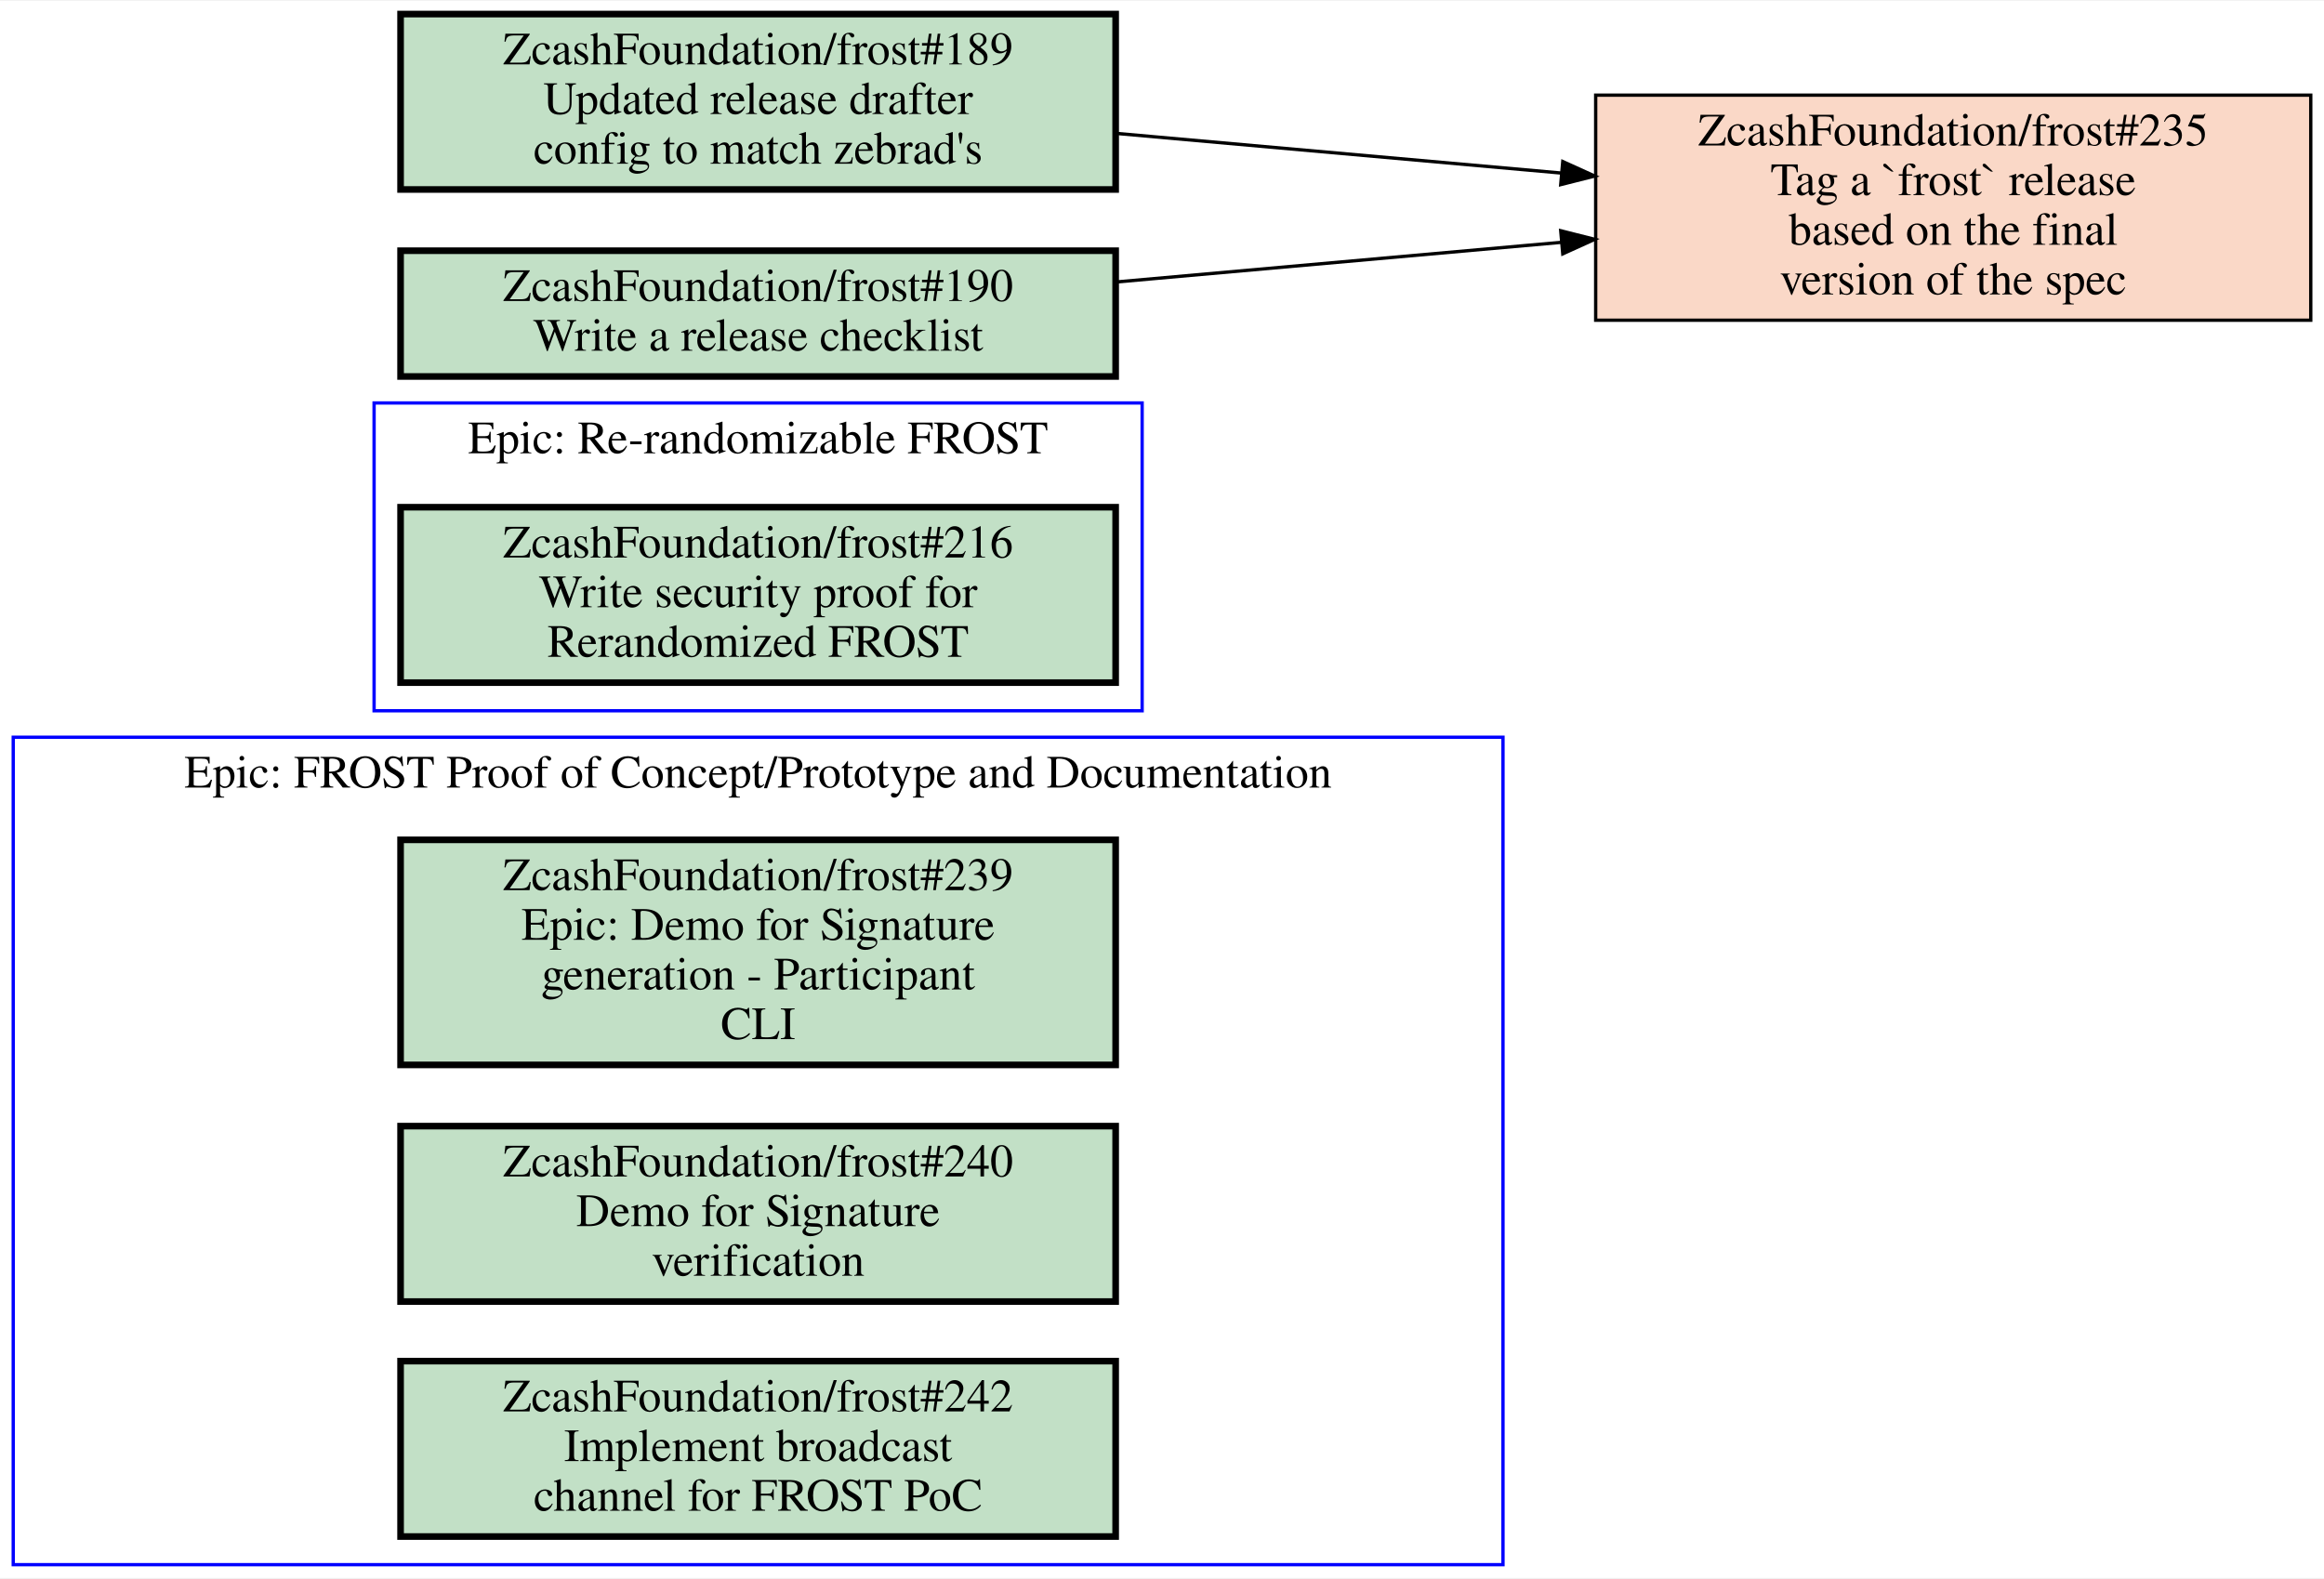
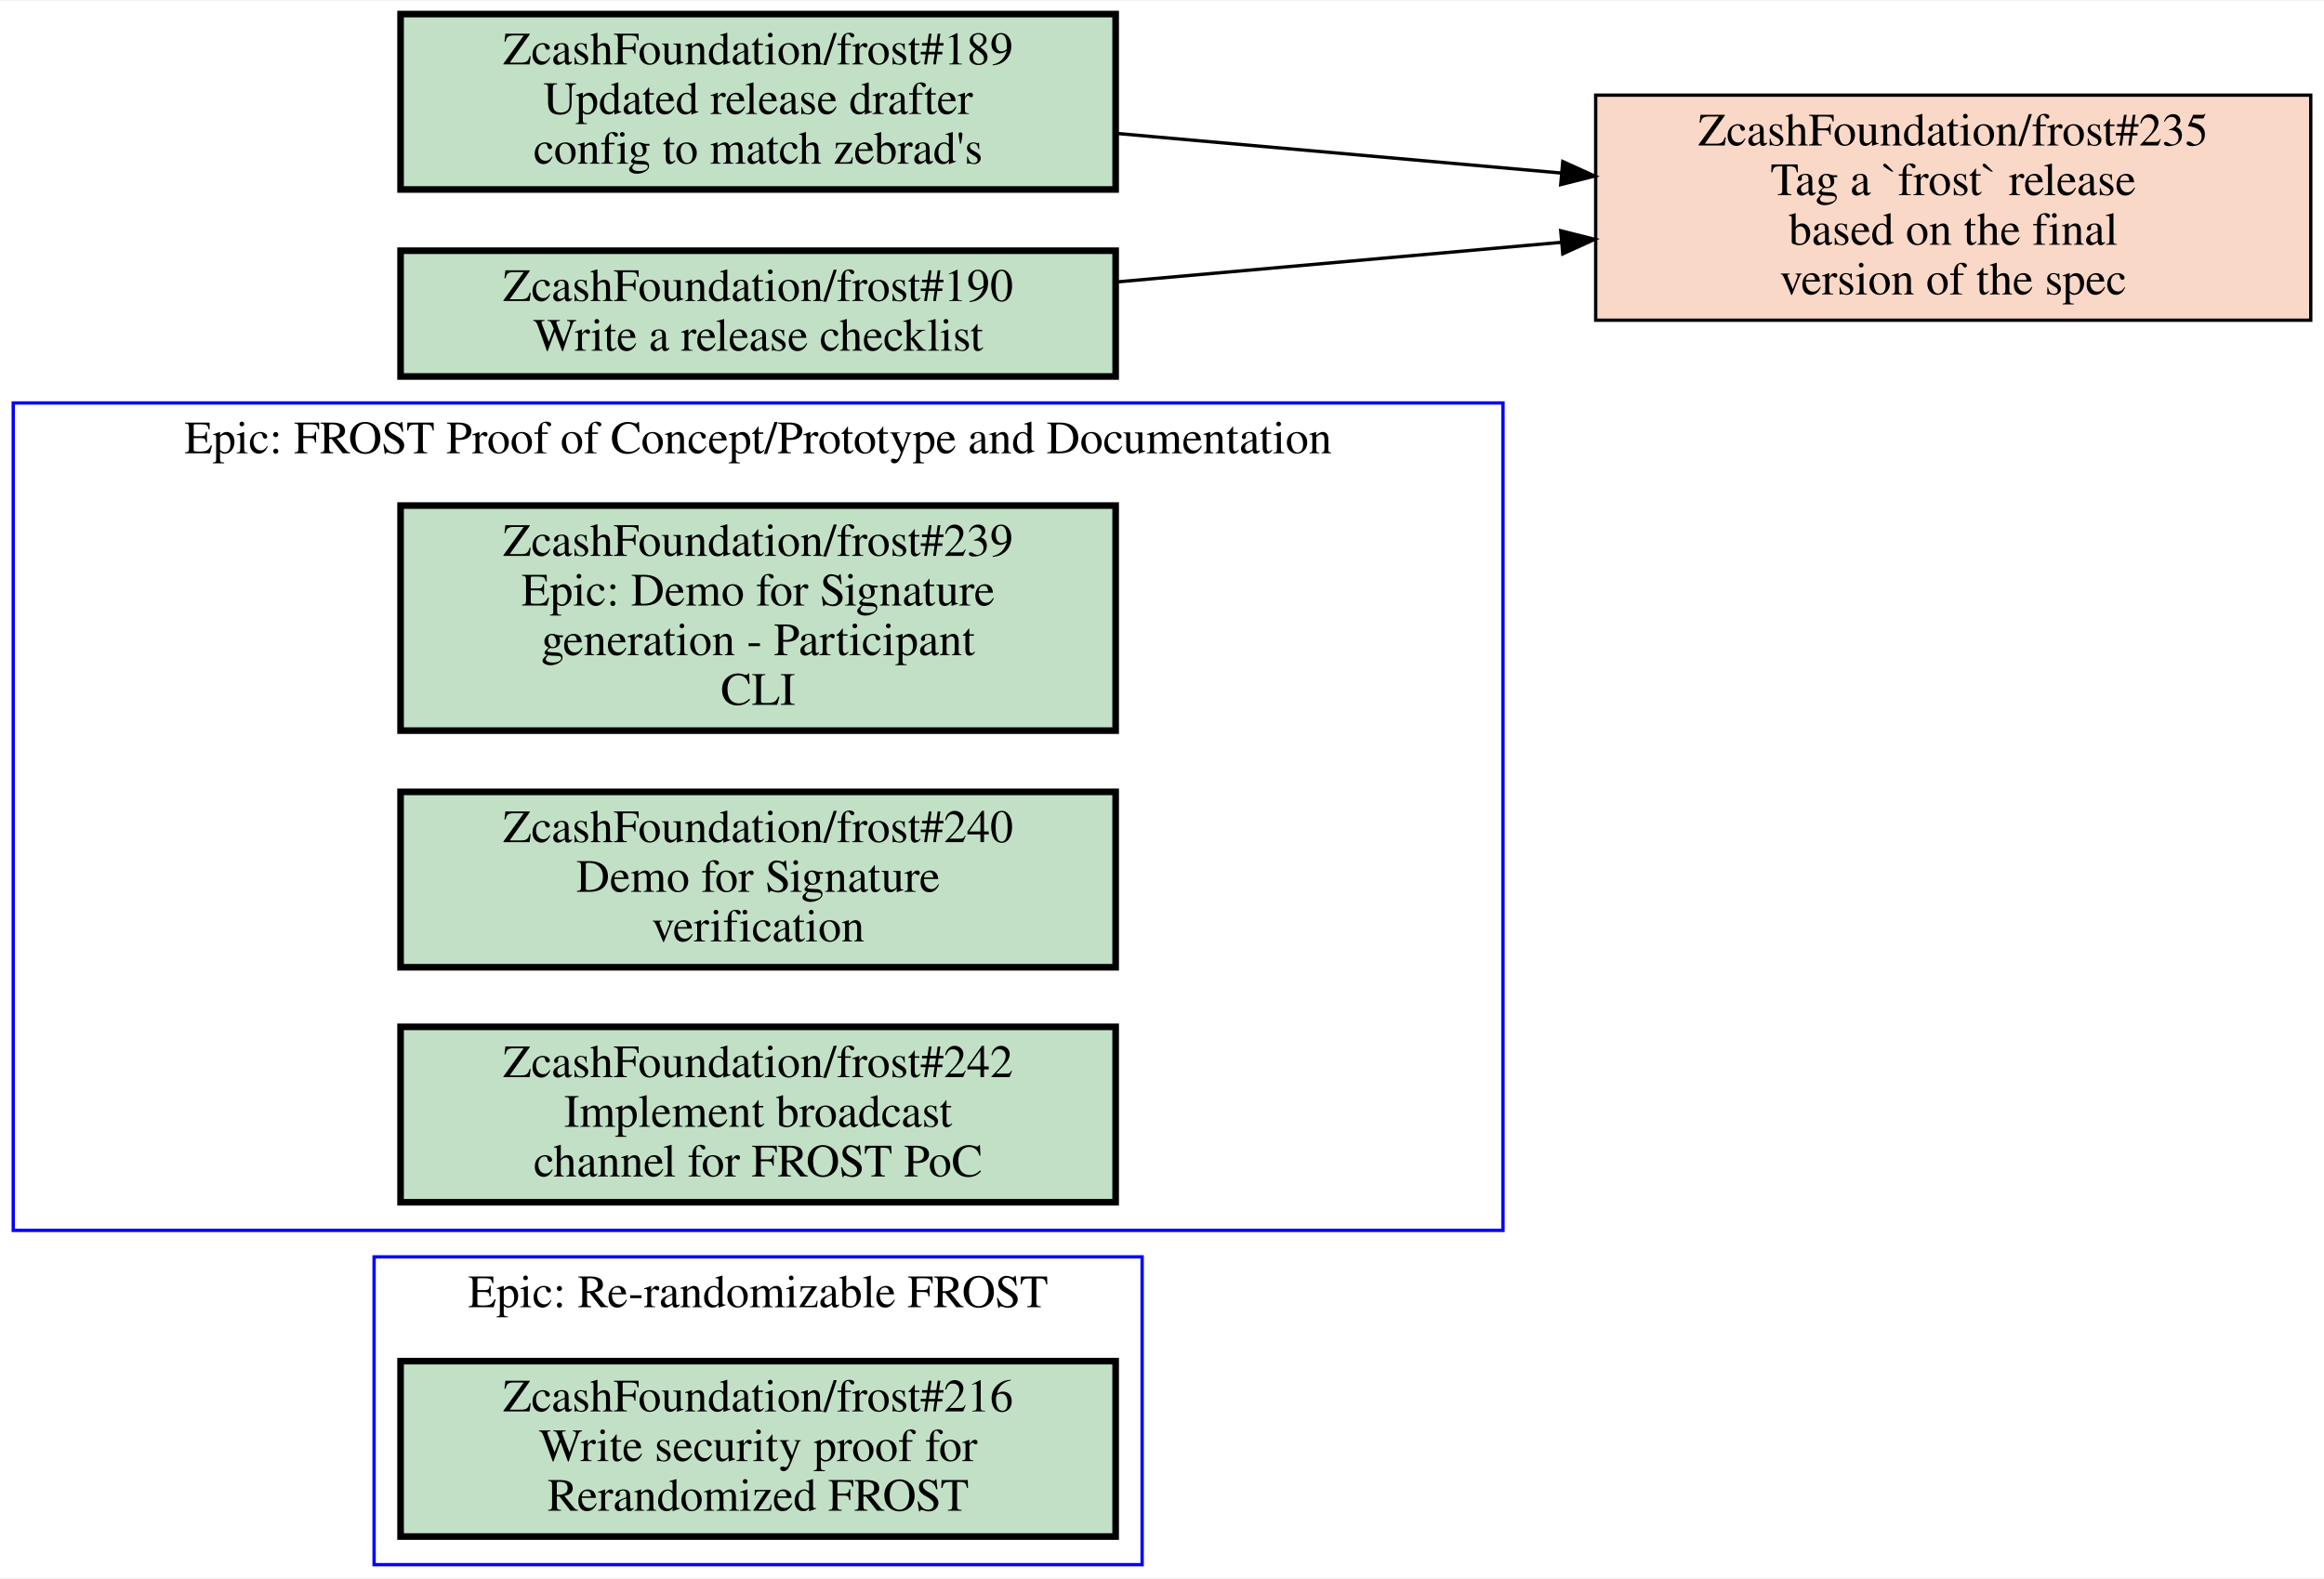
<svg xmlns="http://www.w3.org/2000/svg" xmlns:xlink="http://www.w3.org/1999/xlink" width="702pt" height="477pt" viewBox="0.00 0.00 702.00 476.50">
  <g id="graph0" class="graph" transform="scale(1 1) rotate(0) translate(4 472.5)">
    <polygon fill="white" stroke="transparent" points="-4,4 -4,-472.5 698,-472.5 698,4 -4,4" />
    <g id="clust1" class="cluster">
-       <polygon fill="none" stroke="blue" points="0,0 0,-250 450,-250 450,0 0,0" />
-       <text text-anchor="middle" x="225" y="-234.8" font-family="Times,serif" font-size="14.00">Epic: FROST Proof of Concept/Prototype and Documentation</text>
+       <polygon fill="none" stroke="blue" points="109,0 109,-93 341,-93 341,0 109,0" />
+       <text text-anchor="middle" x="225" y="-77.8" font-family="Times,serif" font-size="14.00">Epic: Re-randomizable FROST</text>
    </g>
    <g id="clust2" class="cluster">
-       <polygon fill="none" stroke="blue" points="109,-258 109,-351 341,-351 341,-258 109,-258" />
-       <text text-anchor="middle" x="225" y="-335.8" font-family="Times,serif" font-size="14.00">Epic: Re-randomizable FROST</text>
+       <polygon fill="none" stroke="blue" points="0,-101 0,-351 450,-351 450,-101 0,-101" />
+       <text text-anchor="middle" x="225" y="-335.8" font-family="Times,serif" font-size="14.00">Epic: FROST Proof of Concept/Prototype and Documentation</text>
    </g>
    <g id="node1" class="node open">
      <g id="a_node1">
-         <a xlink:href="https://github.com/ZcashFoundation/frost/issues/239" xlink:title="ZcashFoundation/frost#239&#10;Epic: Demo for Signature&#10;generation - Participant&#10;CLI" target="_blank">
-           <polygon fill="#c2e0c6" stroke="black" stroke-width="2" points="333,-219 117,-219 117,-151 333,-151 333,-219" />
-           <text text-anchor="middle" x="225" y="-203.8" font-family="Times,serif" font-size="14.00">ZcashFoundation/frost#239</text>
-           <text text-anchor="middle" x="225" y="-188.8" font-family="Times,serif" font-size="14.00">Epic: Demo for Signature</text>
-           <text text-anchor="middle" x="225" y="-173.8" font-family="Times,serif" font-size="14.00">generation - Participant</text>
-           <text text-anchor="middle" x="225" y="-158.8" font-family="Times,serif" font-size="14.00">CLI</text>
+         <a xlink:href="https://github.com/ZcashFoundation/frost/issues/216" xlink:title="ZcashFoundation/frost#216&#10;Write security proof for&#10;Rerandomized FROST" target="_blank">
+           <polygon fill="#c2e0c6" stroke="black" stroke-width="2" points="333,-61.5 117,-61.5 117,-8.5 333,-8.5 333,-61.5" />
+           <text text-anchor="middle" x="225" y="-46.3" font-family="Times,serif" font-size="14.00">ZcashFoundation/frost#216</text>
+           <text text-anchor="middle" x="225" y="-31.3" font-family="Times,serif" font-size="14.00">Write security proof for</text>
+           <text text-anchor="middle" x="225" y="-16.3" font-family="Times,serif" font-size="14.00">Rerandomized FROST</text>
        </a>
      </g>
    </g>
    <g id="node2" class="node open">
      <g id="a_node2">
-         <a xlink:href="https://github.com/ZcashFoundation/frost/issues/240" xlink:title="ZcashFoundation/frost#240&#10;Demo for Signature&#10;verification" target="_blank">
-           <polygon fill="#c2e0c6" stroke="black" stroke-width="2" points="333,-132.5 117,-132.5 117,-79.5 333,-79.5 333,-132.5" />
-           <text text-anchor="middle" x="225" y="-117.3" font-family="Times,serif" font-size="14.00">ZcashFoundation/frost#240</text>
-           <text text-anchor="middle" x="225" y="-102.3" font-family="Times,serif" font-size="14.00">Demo for Signature</text>
-           <text text-anchor="middle" x="225" y="-87.3" font-family="Times,serif" font-size="14.00">verification</text>
+         <a xlink:href="https://github.com/ZcashFoundation/frost/issues/239" xlink:title="ZcashFoundation/frost#239&#10;Epic: Demo for Signature&#10;generation - Participant&#10;CLI" target="_blank">
+           <polygon fill="#c2e0c6" stroke="black" stroke-width="2" points="333,-320 117,-320 117,-252 333,-252 333,-320" />
+           <text text-anchor="middle" x="225" y="-304.8" font-family="Times,serif" font-size="14.00">ZcashFoundation/frost#239</text>
+           <text text-anchor="middle" x="225" y="-289.8" font-family="Times,serif" font-size="14.00">Epic: Demo for Signature</text>
+           <text text-anchor="middle" x="225" y="-274.8" font-family="Times,serif" font-size="14.00">generation - Participant</text>
+           <text text-anchor="middle" x="225" y="-259.8" font-family="Times,serif" font-size="14.00">CLI</text>
        </a>
      </g>
    </g>
    <g id="node3" class="node open">
      <g id="a_node3">
-         <a xlink:href="https://github.com/ZcashFoundation/frost/issues/242" xlink:title="ZcashFoundation/frost#242&#10;Implement broadcast&#10;channel for FROST PoC" target="_blank">
-           <polygon fill="#c2e0c6" stroke="black" stroke-width="2" points="333,-61.5 117,-61.5 117,-8.5 333,-8.5 333,-61.5" />
-           <text text-anchor="middle" x="225" y="-46.3" font-family="Times,serif" font-size="14.00">ZcashFoundation/frost#242</text>
-           <text text-anchor="middle" x="225" y="-31.3" font-family="Times,serif" font-size="14.00">Implement broadcast</text>
-           <text text-anchor="middle" x="225" y="-16.3" font-family="Times,serif" font-size="14.00">channel for FROST PoC</text>
+         <a xlink:href="https://github.com/ZcashFoundation/frost/issues/240" xlink:title="ZcashFoundation/frost#240&#10;Demo for Signature&#10;verification" target="_blank">
+           <polygon fill="#c2e0c6" stroke="black" stroke-width="2" points="333,-233.5 117,-233.5 117,-180.5 333,-180.5 333,-233.5" />
+           <text text-anchor="middle" x="225" y="-218.3" font-family="Times,serif" font-size="14.00">ZcashFoundation/frost#240</text>
+           <text text-anchor="middle" x="225" y="-203.3" font-family="Times,serif" font-size="14.00">Demo for Signature</text>
+           <text text-anchor="middle" x="225" y="-188.3" font-family="Times,serif" font-size="14.00">verification</text>
        </a>
      </g>
    </g>
    <g id="node4" class="node open">
      <g id="a_node4">
-         <a xlink:href="https://github.com/ZcashFoundation/frost/issues/216" xlink:title="ZcashFoundation/frost#216&#10;Write security proof for&#10;Rerandomized FROST" target="_blank">
-           <polygon fill="#c2e0c6" stroke="black" stroke-width="2" points="333,-319.5 117,-319.5 117,-266.5 333,-266.5 333,-319.5" />
-           <text text-anchor="middle" x="225" y="-304.3" font-family="Times,serif" font-size="14.00">ZcashFoundation/frost#216</text>
-           <text text-anchor="middle" x="225" y="-289.3" font-family="Times,serif" font-size="14.00">Write security proof for</text>
-           <text text-anchor="middle" x="225" y="-274.3" font-family="Times,serif" font-size="14.00">Rerandomized FROST</text>
+         <a xlink:href="https://github.com/ZcashFoundation/frost/issues/242" xlink:title="ZcashFoundation/frost#242&#10;Implement broadcast&#10;channel for FROST PoC" target="_blank">
+           <polygon fill="#c2e0c6" stroke="black" stroke-width="2" points="333,-162.5 117,-162.5 117,-109.5 333,-109.5 333,-162.5" />
+           <text text-anchor="middle" x="225" y="-147.3" font-family="Times,serif" font-size="14.00">ZcashFoundation/frost#242</text>
+           <text text-anchor="middle" x="225" y="-132.3" font-family="Times,serif" font-size="14.00">Implement broadcast</text>
+           <text text-anchor="middle" x="225" y="-117.3" font-family="Times,serif" font-size="14.00">channel for FROST PoC</text>
        </a>
      </g>
    </g>
    <g id="node5" class="node closed">
      <g id="a_node5">
        <a xlink:href="https://github.com/ZcashFoundation/frost/issues/235" xlink:title="ZcashFoundation/frost#235&#10;Tag a `frost` release&#10;based on the final&#10;version of the spec" target="_blank">
          <polygon fill="#fad8c7" stroke="black" points="694,-444 478,-444 478,-376 694,-376 694,-444" />
          <text text-anchor="middle" x="586" y="-428.8" font-family="Times,serif" font-size="14.00">ZcashFoundation/frost#235</text>
          <text text-anchor="middle" x="586" y="-413.8" font-family="Times,serif" font-size="14.00">Tag a `frost` release</text>
          <text text-anchor="middle" x="586" y="-398.8" font-family="Times,serif" font-size="14.00">based on the final</text>
          <text text-anchor="middle" x="586" y="-383.8" font-family="Times,serif" font-size="14.00">version of the spec</text>
        </a>
      </g>
    </g>
    <g id="node6" class="node open">
      <g id="a_node6">
        <a xlink:href="https://github.com/ZcashFoundation/frost/issues/189" xlink:title="ZcashFoundation/frost#189&#10;Updated release drafter&#10;config to match zebrad's" target="_blank">
          <polygon fill="#c2e0c6" stroke="black" stroke-width="2" points="333,-468.5 117,-468.5 117,-415.5 333,-415.5 333,-468.5" />
          <text text-anchor="middle" x="225" y="-453.3" font-family="Times,serif" font-size="14.00">ZcashFoundation/frost#189</text>
          <text text-anchor="middle" x="225" y="-438.3" font-family="Times,serif" font-size="14.00">Updated release drafter</text>
          <text text-anchor="middle" x="225" y="-423.3" font-family="Times,serif" font-size="14.00">config to match zebrad's</text>
        </a>
      </g>
    </g>
    <g id="edge1" class="edge">
      <path fill="none" stroke="black" d="M333.23,-432.44C375.59,-428.67 424.4,-424.32 467.69,-420.46" />
      <polygon fill="black" stroke="black" points="468.06,-423.94 477.71,-419.56 467.44,-416.97 468.06,-423.94" />
    </g>
    <g id="node7" class="node open">
      <g id="a_node7">
        <a xlink:href="https://github.com/ZcashFoundation/frost/issues/190" xlink:title="ZcashFoundation/frost#190&#10;Write a release checklist" target="_blank">
          <polygon fill="#c2e0c6" stroke="black" stroke-width="2" points="333,-397 117,-397 117,-359 333,-359 333,-397" />
          <text text-anchor="middle" x="225" y="-381.8" font-family="Times,serif" font-size="14.00">ZcashFoundation/frost#190</text>
          <text text-anchor="middle" x="225" y="-366.8" font-family="Times,serif" font-size="14.00">Write a release checklist</text>
        </a>
      </g>
    </g>
    <g id="edge2" class="edge">
      <path fill="none" stroke="black" d="M333.23,-387.56C375.59,-391.33 424.4,-395.68 467.69,-399.54" />
      <polygon fill="black" stroke="black" points="467.44,-403.03 477.71,-400.44 468.06,-396.06 467.44,-403.03" />
    </g>
  </g>
</svg>
